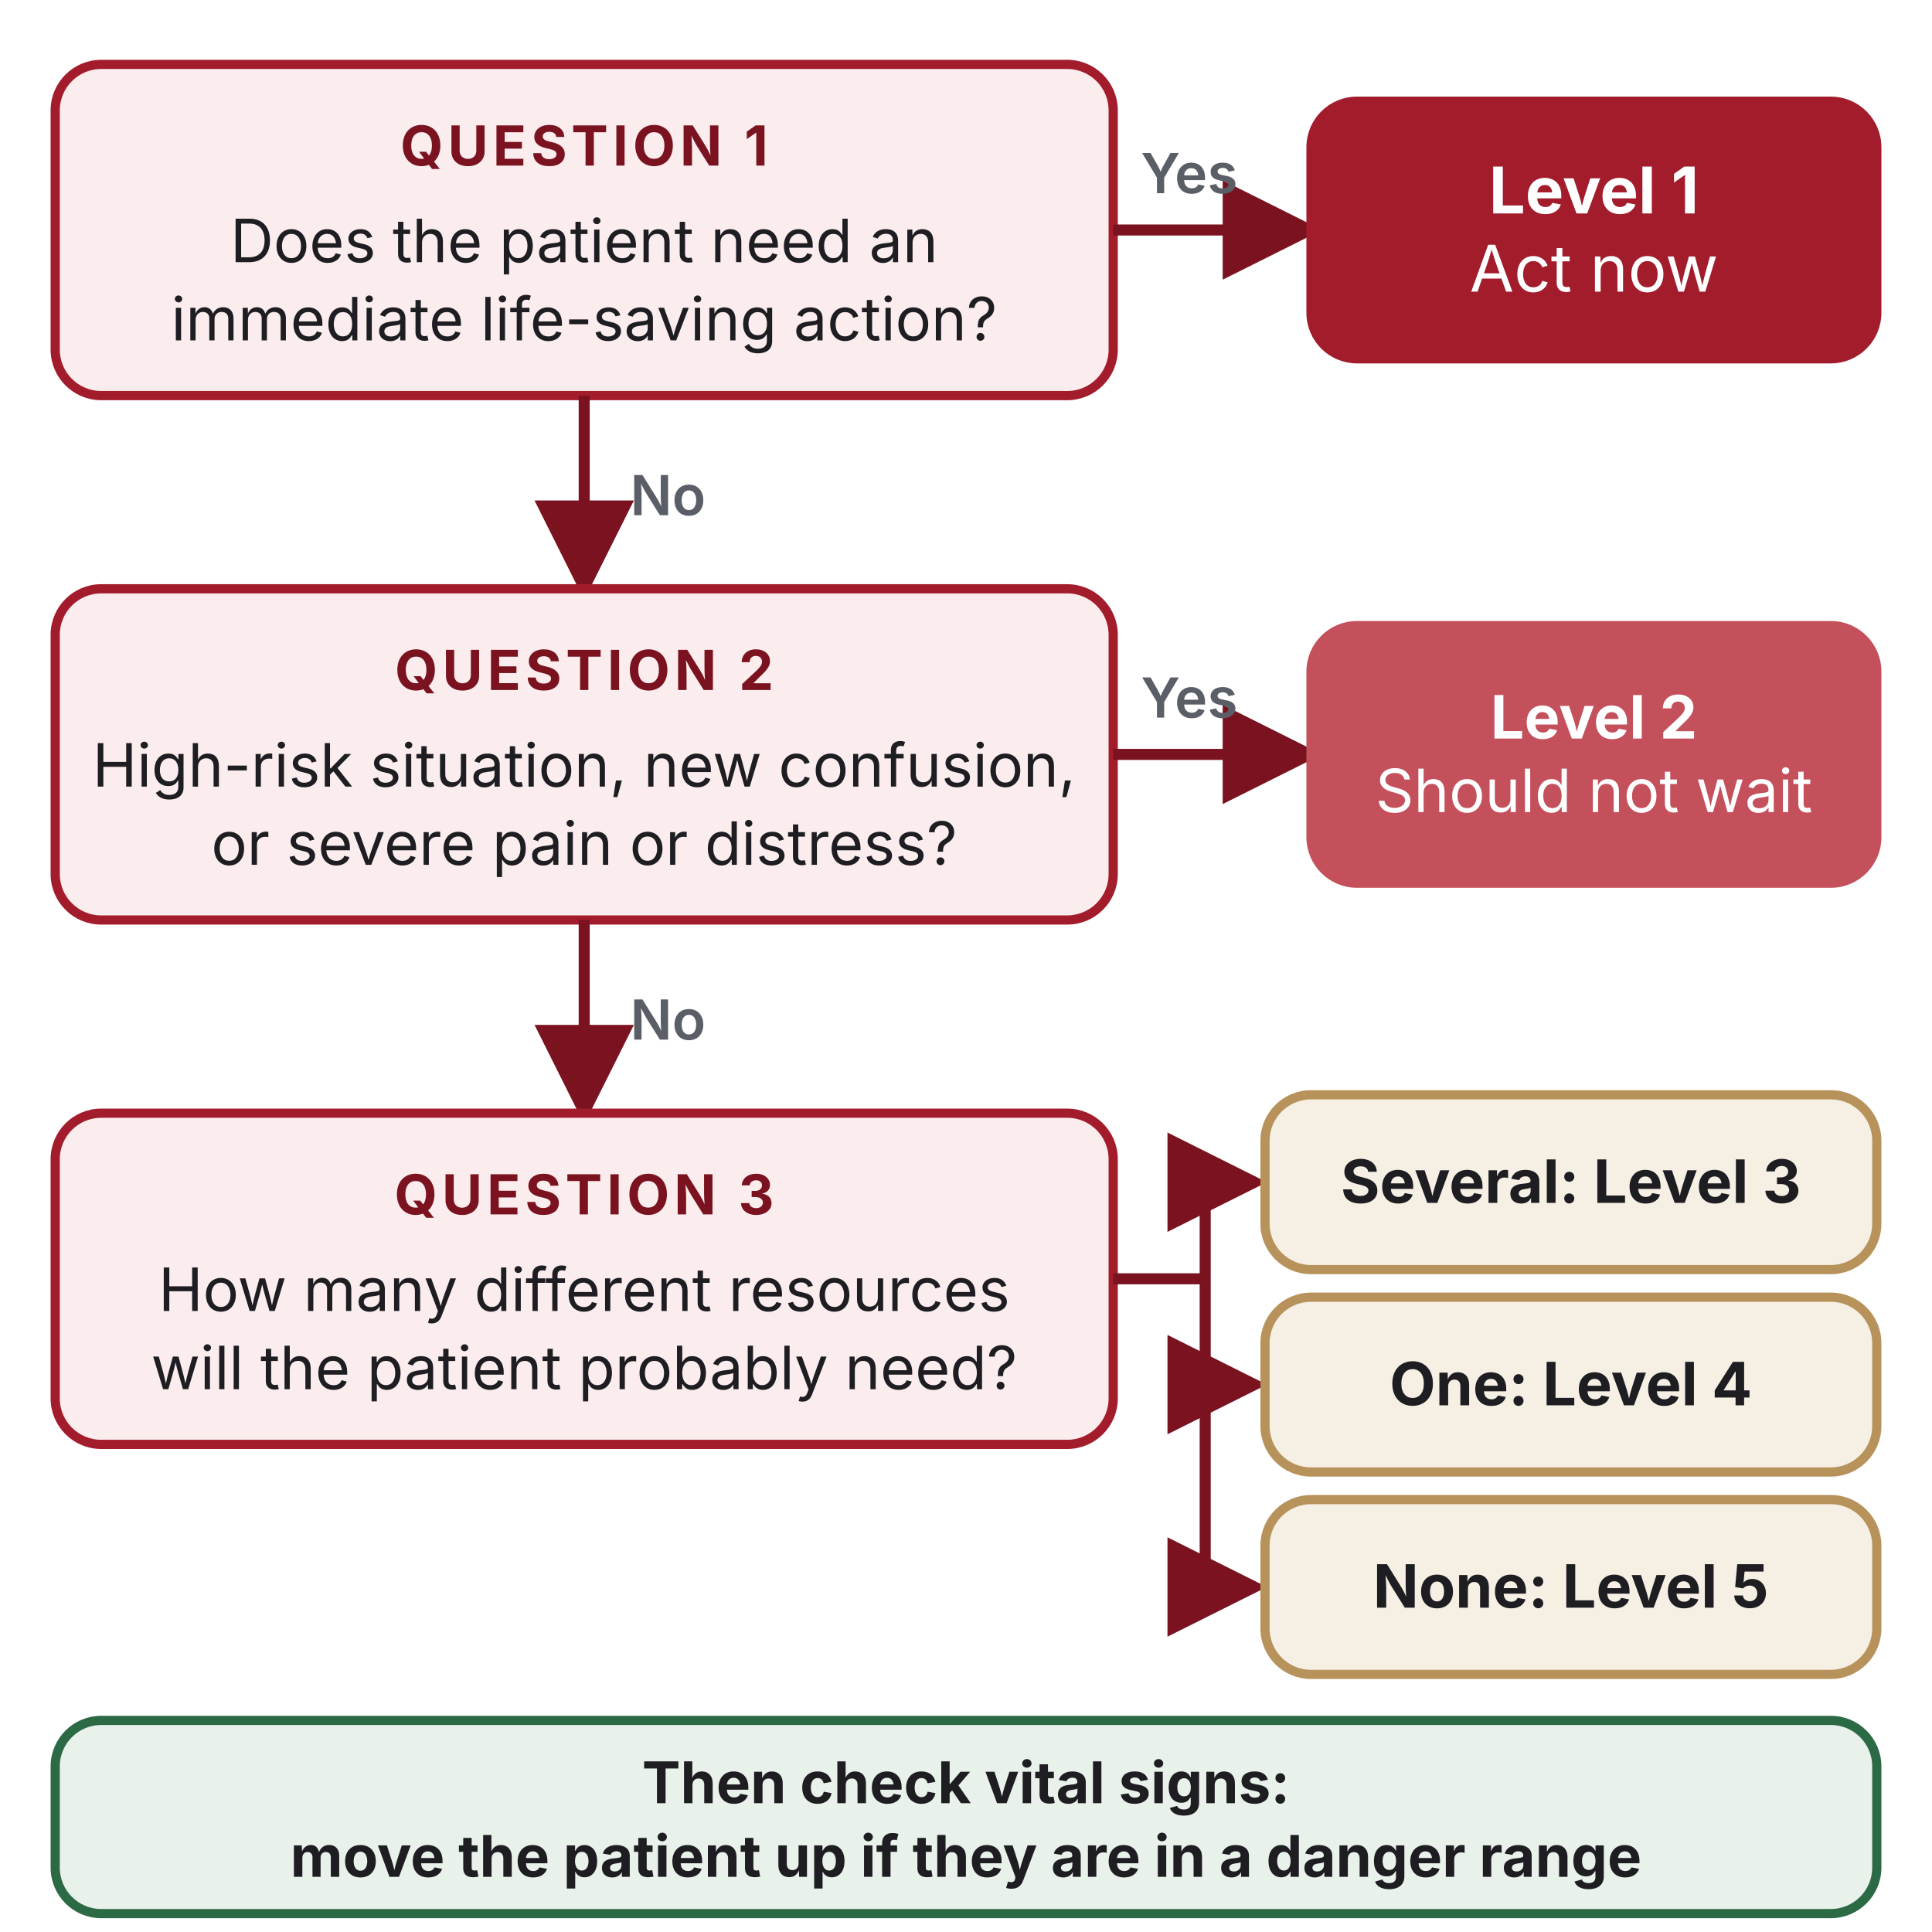
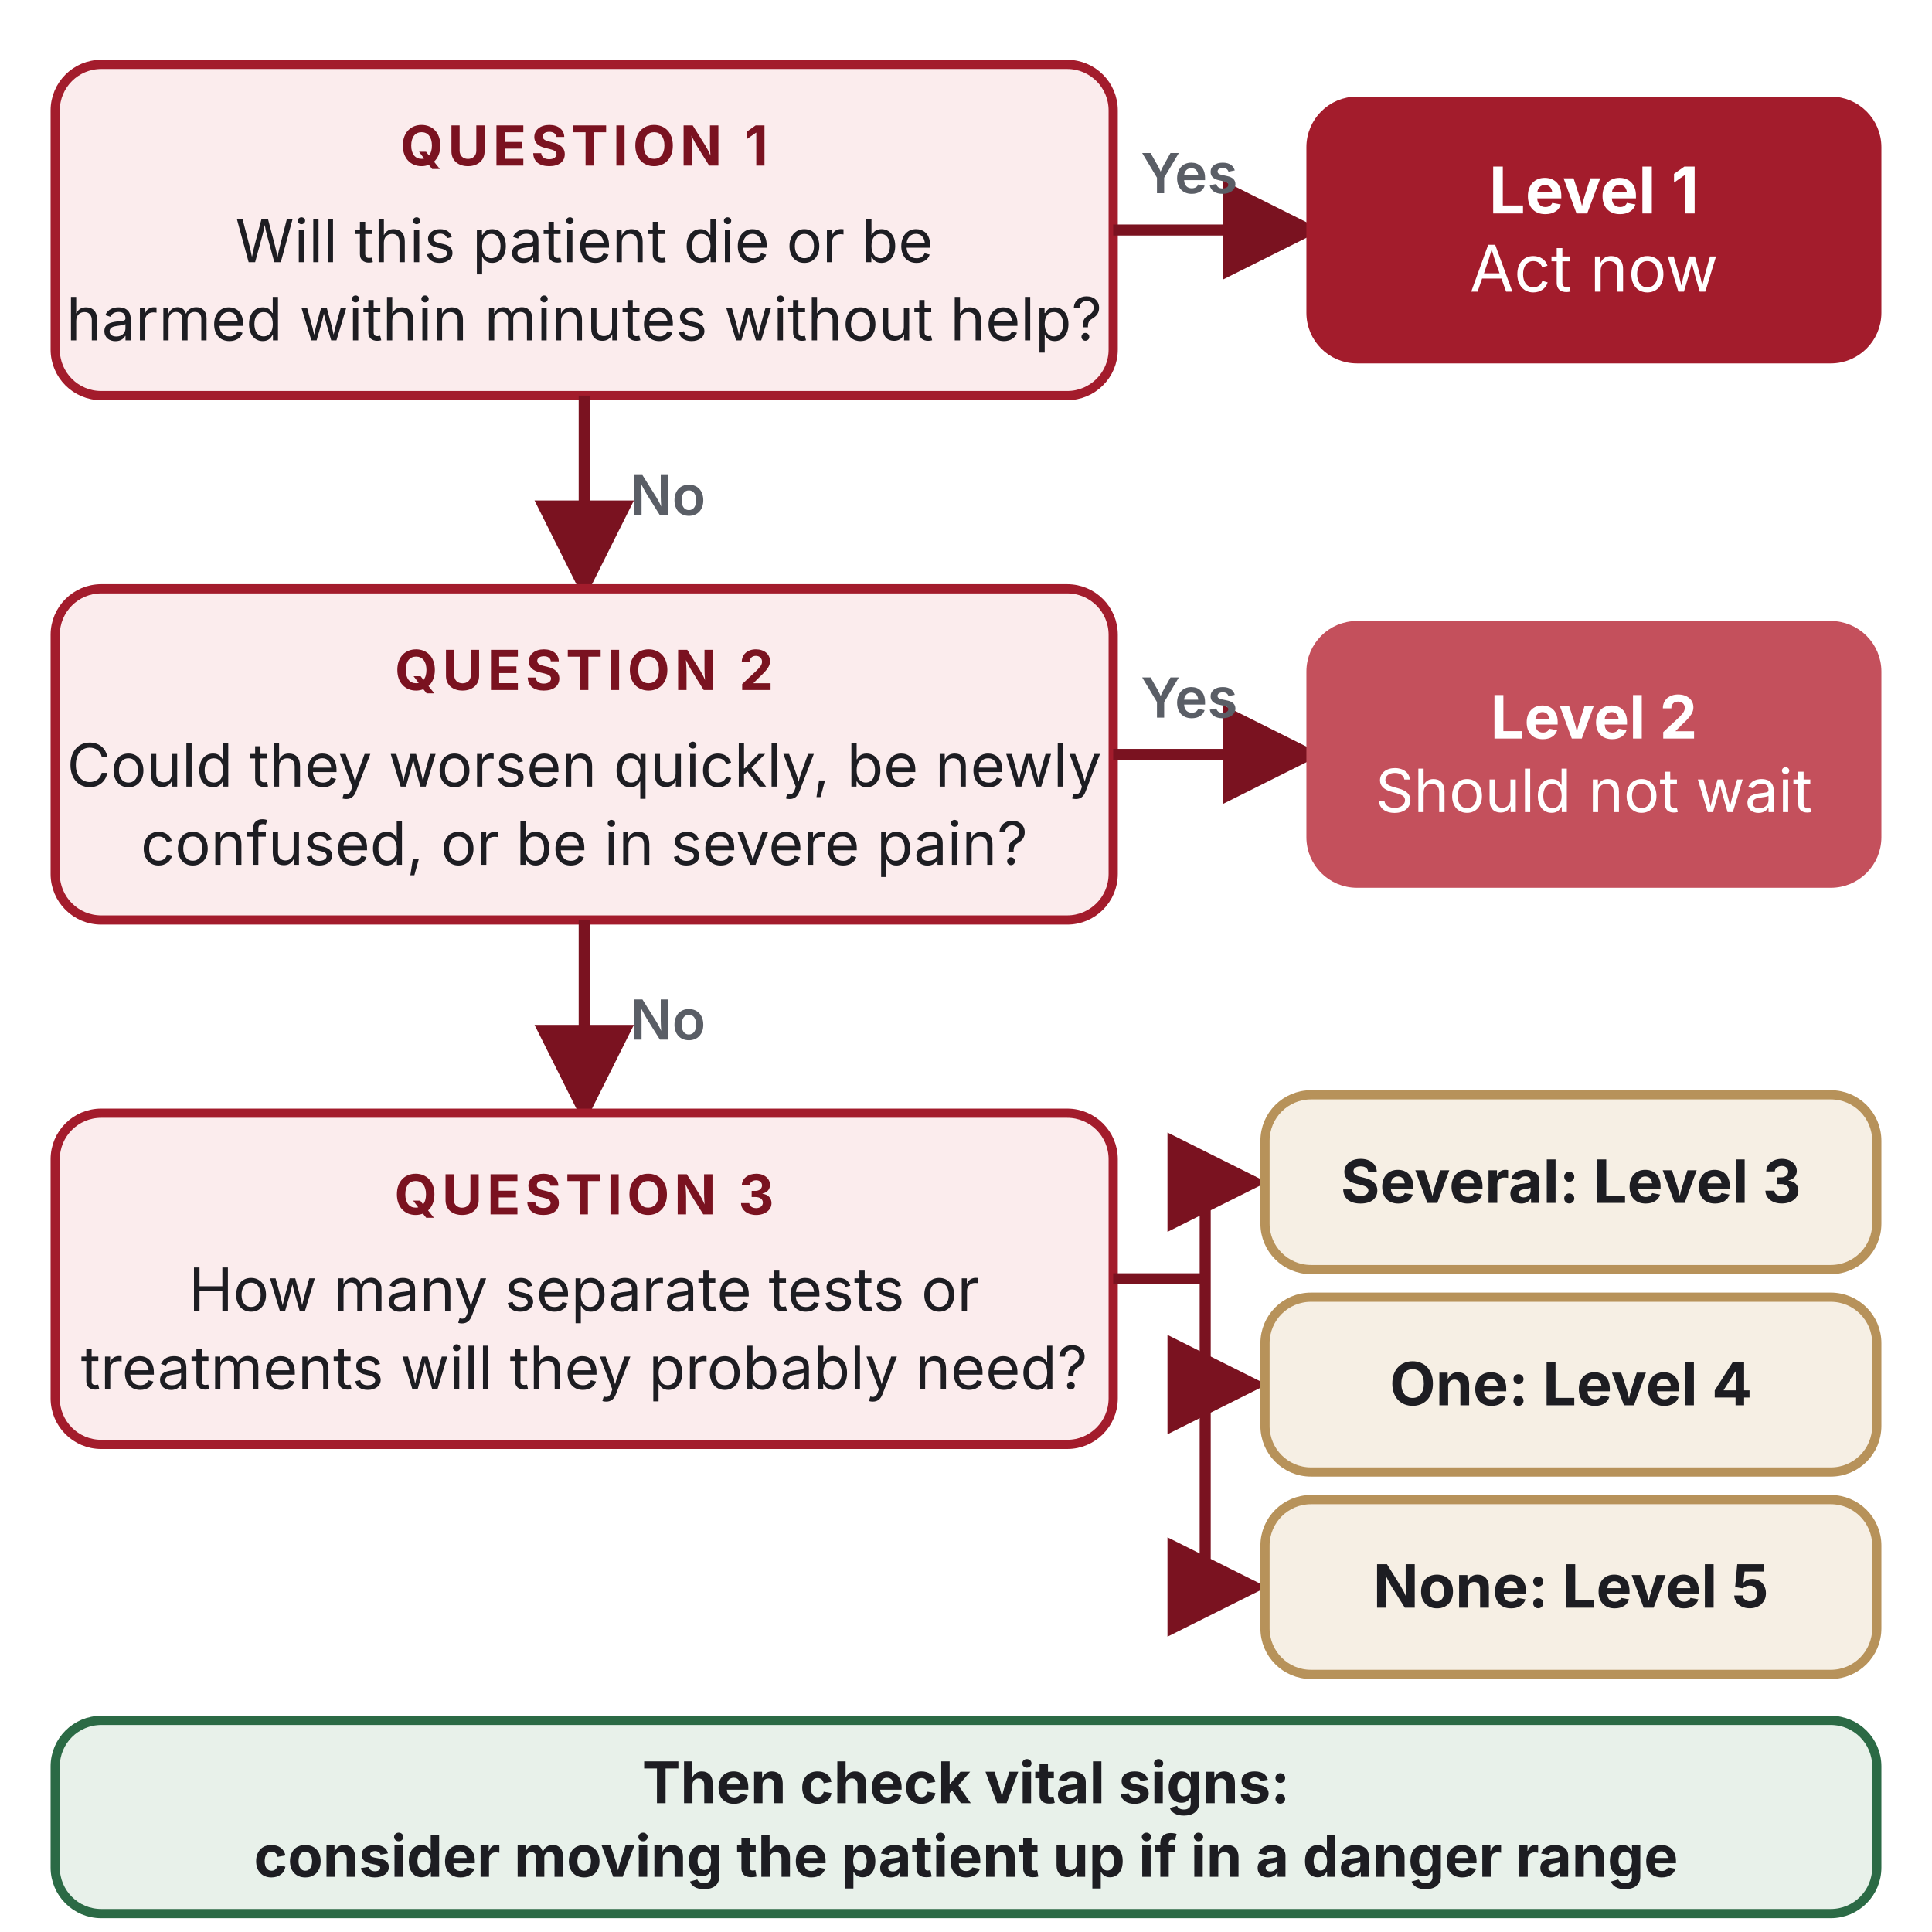
<svg xmlns="http://www.w3.org/2000/svg" viewBox="0 0 420 420" width="420" height="420" font-family="Inter, Arial, sans-serif">
  <rect width="420" height="420" fill="#fff" />
  <defs>
    <marker id="a" markerWidth="9" markerHeight="9" refX="8" refY="4.5" orient="auto">
      <path d="M0,0 L9,4.5 L0,9 Z" fill="#7a1220" />
    </marker>
  </defs>
  <rect x="12" y="14" width="230" height="72" rx="10" fill="#fbeced" stroke="#a31c2c" stroke-width="2" />
  <text x="127" y="36" font-size="12" font-weight="700" text-anchor="middle" fill="#7a1220" letter-spacing="1">QUESTION 1</text>
-   <text x="127" y="57" font-size="13" text-anchor="middle" fill="#1d1d22">Does the patient need an</text>
-   <text x="127" y="74" font-size="13" text-anchor="middle" fill="#1d1d22">immediate life-saving action?</text>
+   <text x="127" y="57" font-size="13" text-anchor="middle" fill="#1d1d22">Will this patient die or be</text>
+   <text x="127" y="74" font-size="13" text-anchor="middle" fill="#1d1d22">harmed within minutes without help?</text>
  <path d="M127 86 V128" stroke="#7a1220" stroke-width="2.4" fill="none" marker-end="url(#a)" />
  <text x="137" y="112" font-size="12" font-weight="600" fill="#5a5e66">No</text>
  <rect x="12" y="128" width="230" height="72" rx="10" fill="#fbeced" stroke="#a31c2c" stroke-width="2" />
  <text x="127" y="150" font-size="12" font-weight="700" text-anchor="middle" fill="#7a1220" letter-spacing="1">QUESTION 2</text>
-   <text x="127" y="171" font-size="13" text-anchor="middle" fill="#1d1d22">High-risk situation, new confusion,</text>
-   <text x="127" y="188" font-size="13" text-anchor="middle" fill="#1d1d22">or severe pain or distress?</text>
+   <text x="127" y="171" font-size="13" text-anchor="middle" fill="#1d1d22">Could they worsen quickly, be newly</text>
+   <text x="127" y="188" font-size="13" text-anchor="middle" fill="#1d1d22">confused, or be in severe pain?</text>
  <path d="M127 200 V242" stroke="#7a1220" stroke-width="2.4" fill="none" marker-end="url(#a)" />
  <text x="137" y="226" font-size="12" font-weight="600" fill="#5a5e66">No</text>
  <rect x="12" y="242" width="230" height="72" rx="10" fill="#fbeced" stroke="#a31c2c" stroke-width="2" />
  <text x="127" y="264" font-size="12" font-weight="700" text-anchor="middle" fill="#7a1220" letter-spacing="1">QUESTION 3</text>
-   <text x="127" y="285" font-size="13" text-anchor="middle" fill="#1d1d22">How many different resources</text>
-   <text x="127" y="302" font-size="13" text-anchor="middle" fill="#1d1d22">will the patient probably need?</text>
+   <text x="127" y="285" font-size="13" text-anchor="middle" fill="#1d1d22">How many separate tests or</text>
+   <text x="127" y="302" font-size="13" text-anchor="middle" fill="#1d1d22">treatments will they probably need?</text>
  <path d="M242 50 H285" stroke="#7a1220" stroke-width="2.4" fill="none" marker-end="url(#a)" />
  <text x="248" y="42" font-size="12" font-weight="600" fill="#5a5e66">Yes</text>
  <path d="M242 164 H285" stroke="#7a1220" stroke-width="2.4" fill="none" marker-end="url(#a)" />
  <text x="248" y="156" font-size="12" font-weight="600" fill="#5a5e66">Yes</text>
  <rect x="285" y="22" width="123" height="56" rx="10" fill="#a31c2c" stroke="#a31c2c" stroke-width="2" />
  <text x="346.5" y="46.4" font-size="14" font-weight="700" text-anchor="middle" fill="#fff">Level 1</text>
  <text x="346.5" y="63.4" font-size="14" font-weight="400" text-anchor="middle" fill="#fff">Act now</text>
  <rect x="285" y="136" width="123" height="56" rx="10" fill="#c4505c" stroke="#c4505c" stroke-width="2" />
  <text x="346.5" y="160.55" font-size="13" font-weight="700" text-anchor="middle" fill="#fff">Level 2</text>
  <text x="346.5" y="176.55" font-size="13" font-weight="400" text-anchor="middle" fill="#fff">Should not wait</text>
  <path d="M242 278 H262 M262 257 V345" stroke="#7a1220" stroke-width="2.4" fill="none" />
  <path d="M262 257 H273" stroke="#7a1220" stroke-width="2.4" fill="none" marker-end="url(#a)" />
  <path d="M262 301 H273" stroke="#7a1220" stroke-width="2.4" fill="none" marker-end="url(#a)" />
  <path d="M262 345 H273" stroke="#7a1220" stroke-width="2.4" fill="none" marker-end="url(#a)" />
  <rect x="275" y="238" width="133" height="38" rx="10" fill="#f6efe4" stroke="#b7925a" stroke-width="2" />
  <text x="341.5" y="261.5" font-size="13" font-weight="700" text-anchor="middle" fill="#1d1d22">Several: Level 3</text>
  <rect x="275" y="282" width="133" height="38" rx="10" fill="#f6efe4" stroke="#b7925a" stroke-width="2" />
  <text x="341.5" y="305.5" font-size="13" font-weight="700" text-anchor="middle" fill="#1d1d22">One: Level 4</text>
  <rect x="275" y="326" width="133" height="38" rx="10" fill="#f6efe4" stroke="#b7925a" stroke-width="2" />
  <text x="341.5" y="349.5" font-size="13" font-weight="700" text-anchor="middle" fill="#1d1d22">None: Level 5</text>
  <rect x="12" y="374" width="396" height="42" rx="10" fill="#e8f1ea" stroke="#2b6a45" stroke-width="2" />
  <text x="210" y="392" font-size="12.5" font-weight="700" text-anchor="middle" fill="#1d1d22">Then check vital signs:</text>
-   <text x="210" y="408" font-size="12.5" font-weight="700" text-anchor="middle" fill="#1d1d22">move the patient up if they are in a danger range</text>
+   <text x="210" y="408" font-size="12.5" font-weight="700" text-anchor="middle" fill="#1d1d22">consider moving the patient up if in a danger range</text>
</svg>
